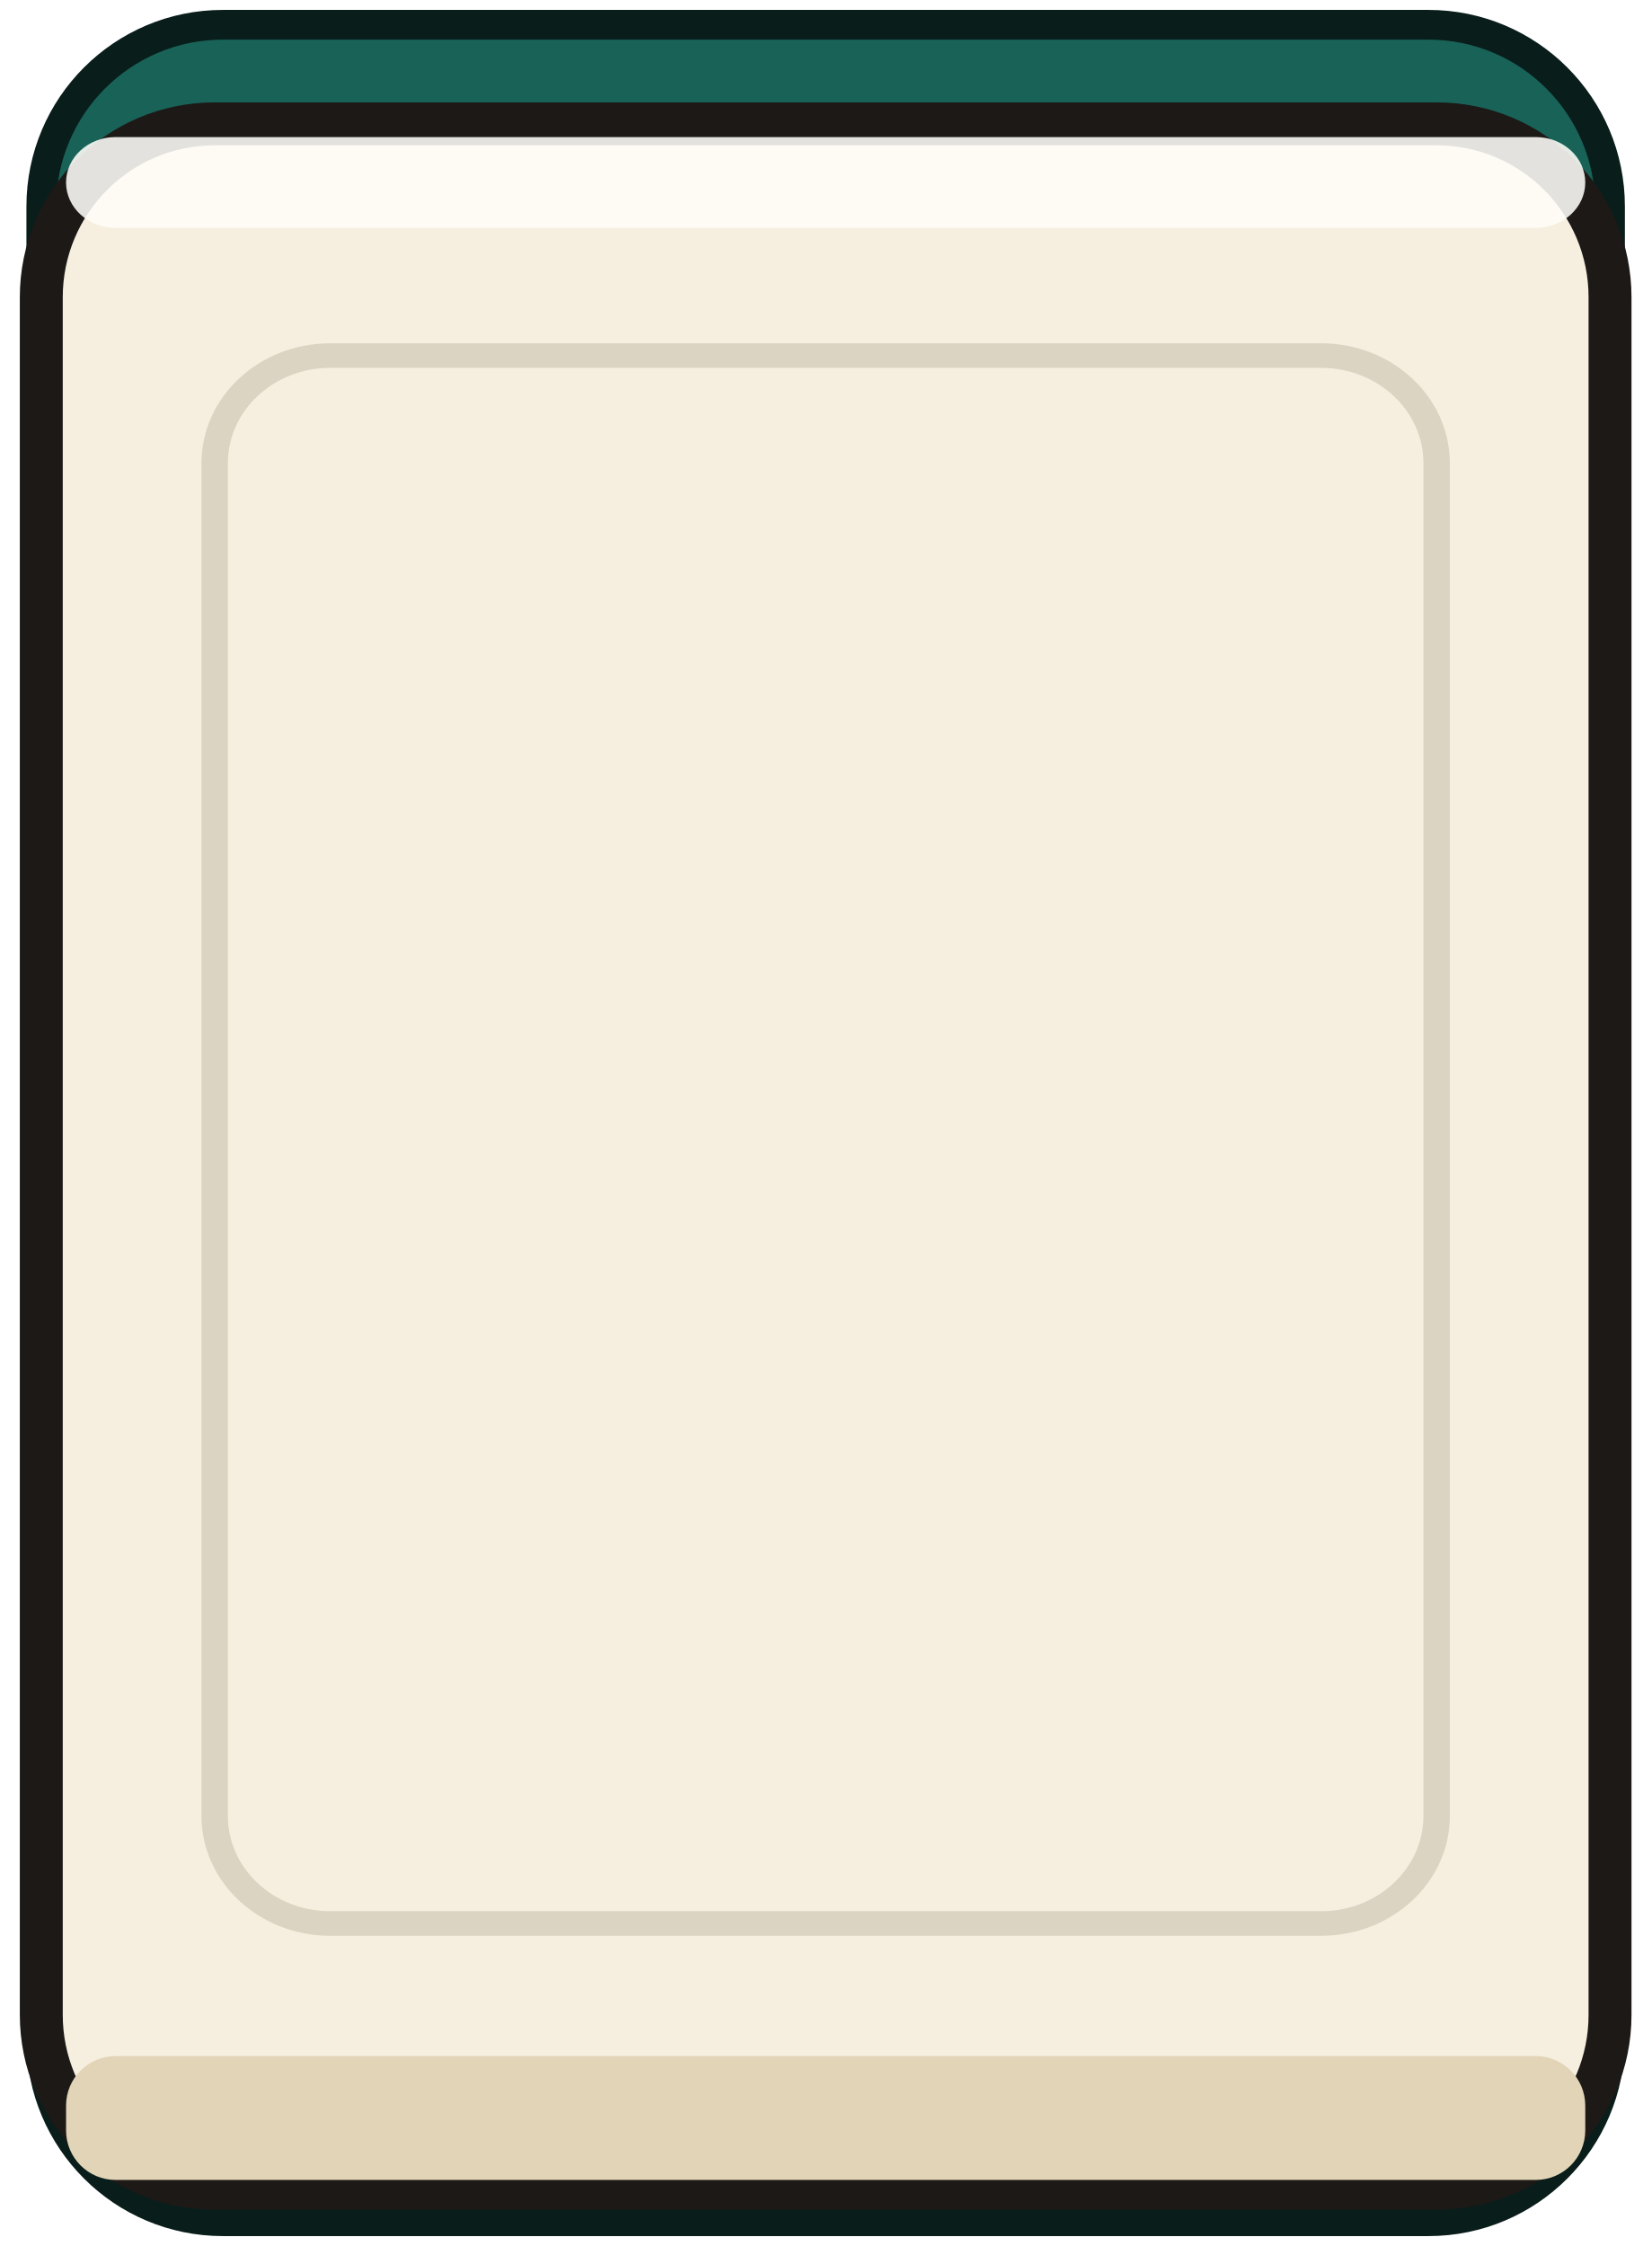
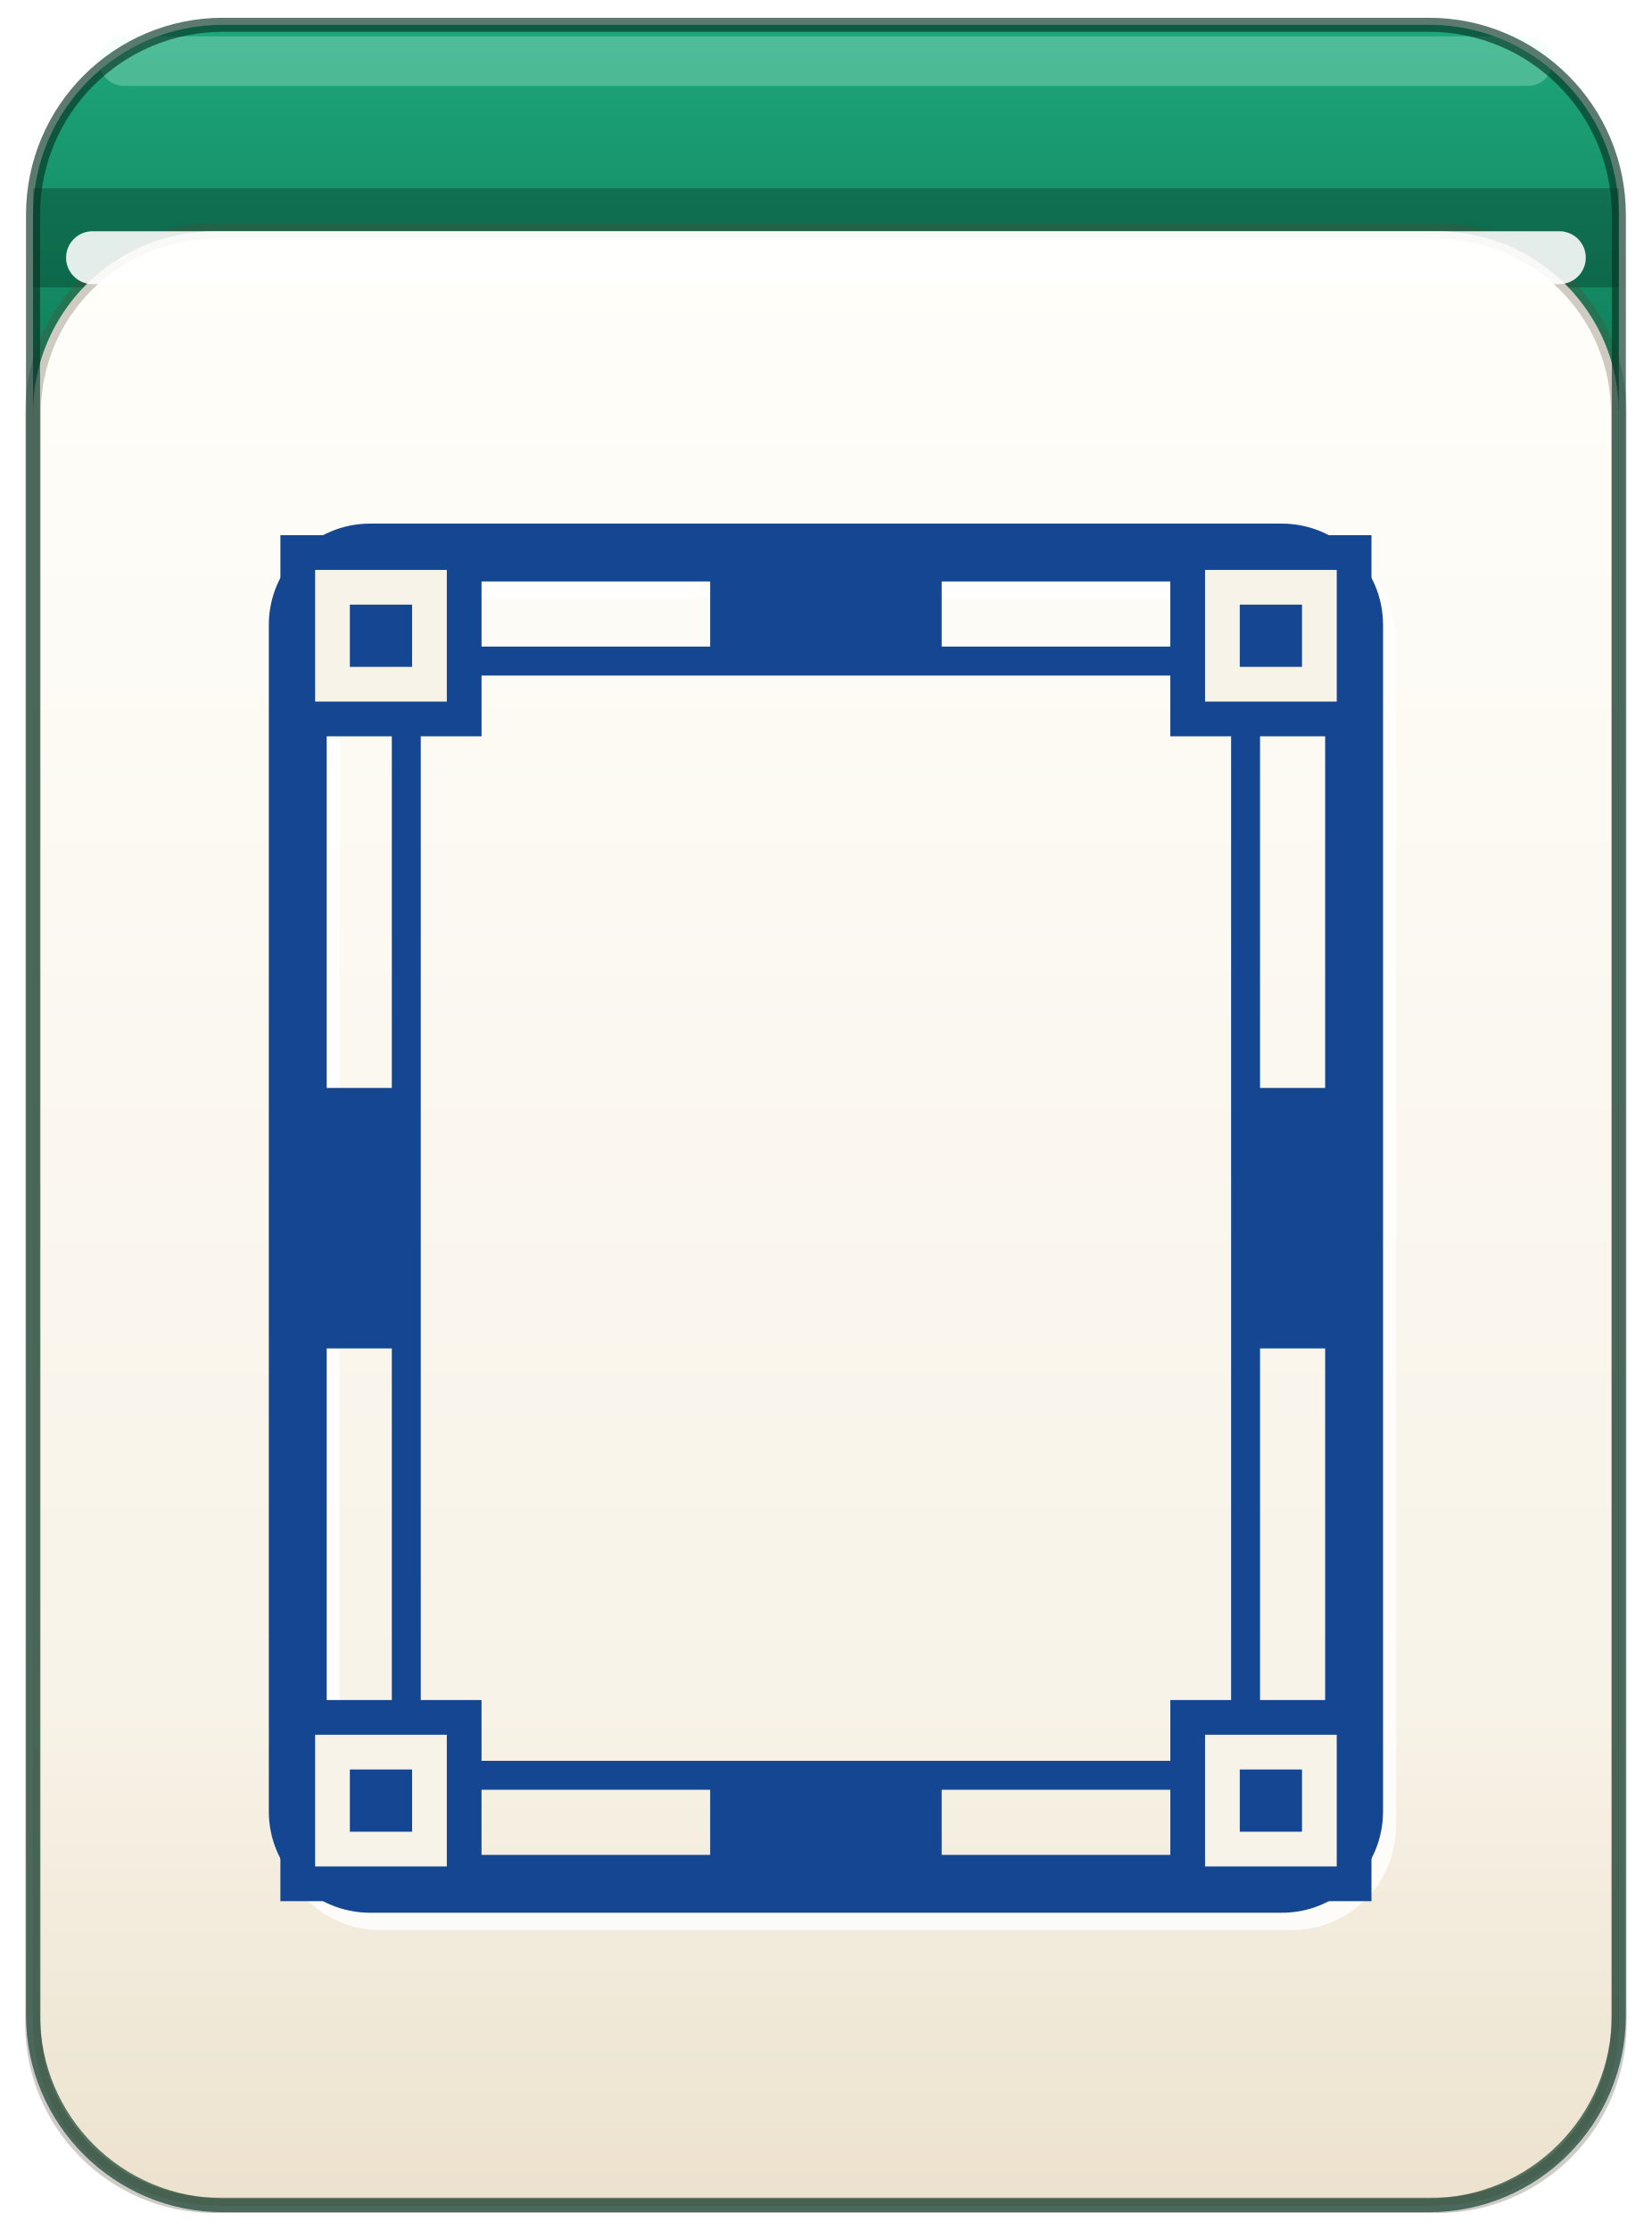
- <svg xmlns="http://www.w3.org/2000/svg" viewBox="0 0 100 136">
-   <rect x="2.5" y="1.5" width="95" height="133" rx="11" fill="#186258" stroke="#091D1B" stroke-width="1.8" />
-   <rect x="2.5" y="7.5" width="95" height="125" rx="10.5" fill="#F6EFE0" stroke="#1C1917" stroke-width="2.6" />
-   <rect x="4" y="8.3" width="92" height="5.5" rx="3" fill="#FFFDF8" opacity="0.88" />
-   <rect x="4" y="124.5" width="92" height="7.5" rx="3" fill="#E2D4B7" />
-   <g transform="translate(0 8.50) scale(1 0.9308)">
-     <rect x="13" y="14" width="74" height="102" rx="7" fill="none" stroke="rgba(128, 114, 88, 0.22)" stroke-width="1.6" />
+ <svg xmlns="http://www.w3.org/2000/svg" viewBox="0 0 100 135">
+   <defs>
+     <linearGradient id="ivoryFaceGrad" x1="0" y1="0" x2="0" y2="1">
+       <stop offset="0%" stop-color="#FFFEFA" />
+       <stop offset="75%" stop-color="#F8F3E8" />
+       <stop offset="100%" stop-color="#ECE2CE" />
+     </linearGradient>
+     <linearGradient id="ivoryWallGrad" x1="0" y1="0" x2="0" y2="1">
+       <stop offset="0%" stop-color="#E7DBC5" />
+       <stop offset="100%" stop-color="#D3C2A3" />
+     </linearGradient>
+     <linearGradient id="jadeStandingGrad" x1="0" y1="0" x2="0" y2="1">
+       <stop offset="0%" stop-color="#1EA67A" />
+       <stop offset="18%" stop-color="#0E7A56" />
+       <stop offset="100%" stop-color="#074B34" />
+     </linearGradient>
+     <linearGradient id="jadeBackFaceGrad" x1="0" y1="0" x2="1" y2="1">
+       <stop offset="0%" stop-color="#1EA67A" />
+       <stop offset="50%" stop-color="#0E7A56" />
+       <stop offset="100%" stop-color="#074B34" />
+     </linearGradient>
+     <linearGradient id="jadeLipGrad" x1="0" y1="0" x2="0" y2="1">
+       <stop offset="0%" stop-color="#0E7A56" />
+       <stop offset="60%" stop-color="#074B34" />
+       <stop offset="100%" stop-color="#04291D" />
+     </linearGradient>
+   </defs>
+   <rect x="2" y="1.5" width="96" height="132" rx="11.5" fill="url(#jadeStandingGrad)" />
+   <rect x="6" y="2.2" width="88" height="3.0" rx="1.5" fill="rgba(216, 255, 240, 0.26)" />
+   <rect x="2" y="11.4" width="96" height="6" fill="rgba(4, 43, 30, 0.34)" />
+   <rect x="2" y="14" width="96" height="119.5" rx="11.0" fill="url(#ivoryFaceGrad)" stroke="rgba(82, 69, 53, 0.28)" stroke-width="0.95" />
+   <rect x="4" y="14" width="92" height="3.2" rx="1.6" fill="rgba(255, 255, 255, 0.88)" />
+   <rect x="2" y="1.5" width="96" height="132" rx="11.5" fill="none" stroke="rgba(5, 51, 36, 0.65)" stroke-width="0.85" />
+   <g transform="translate(6.20 24.69) scale(0.876)">
+     <g>
+       <rect x="14.2" y="11.0" width="73" height="92" rx="5" fill="none" stroke="rgba(255, 255, 255, 0.82)" stroke-width="4.4" />
+       <rect x="13.5" y="10" width="73" height="92" rx="5" fill="none" stroke="#144692" stroke-width="4.0" />
+       <rect x="21" y="17.5" width="58" height="77" rx="2.5" fill="none" stroke="#144692" stroke-width="2.0" />
+       <rect x="13.5" y="10" width="11.5" height="11.5" fill="#F8F3E8" stroke="#144692" stroke-width="2.4" />
+       <rect x="17.1" y="13.6" width="4.3" height="4.3" fill="#144692" />
+       <rect x="75" y="10" width="11.5" height="11.5" fill="#F8F3E8" stroke="#144692" stroke-width="2.4" />
+       <rect x="78.6" y="13.6" width="4.3" height="4.3" fill="#144692" />
+       <rect x="13.5" y="90.5" width="11.5" height="11.5" fill="#F8F3E8" stroke="#144692" stroke-width="2.4" />
+       <rect x="17.1" y="94.1" width="4.3" height="4.3" fill="#144692" />
+       <rect x="75" y="90.5" width="11.5" height="11.5" fill="#F8F3E8" stroke="#144692" stroke-width="2.4" />
+       <rect x="78.6" y="94.1" width="4.3" height="4.3" fill="#144692" />
+       <rect x="42" y="11.5" width="16" height="5.5" fill="#144692" />
+       <rect x="42" y="95.0" width="16" height="5.5" fill="#144692" />
+       <rect x="15.0" y="47" width="5.5" height="18" fill="#144692" />
+       <rect x="79.5" y="47" width="5.5" height="18" fill="#144692" />
+     </g>
  </g>
</svg>
